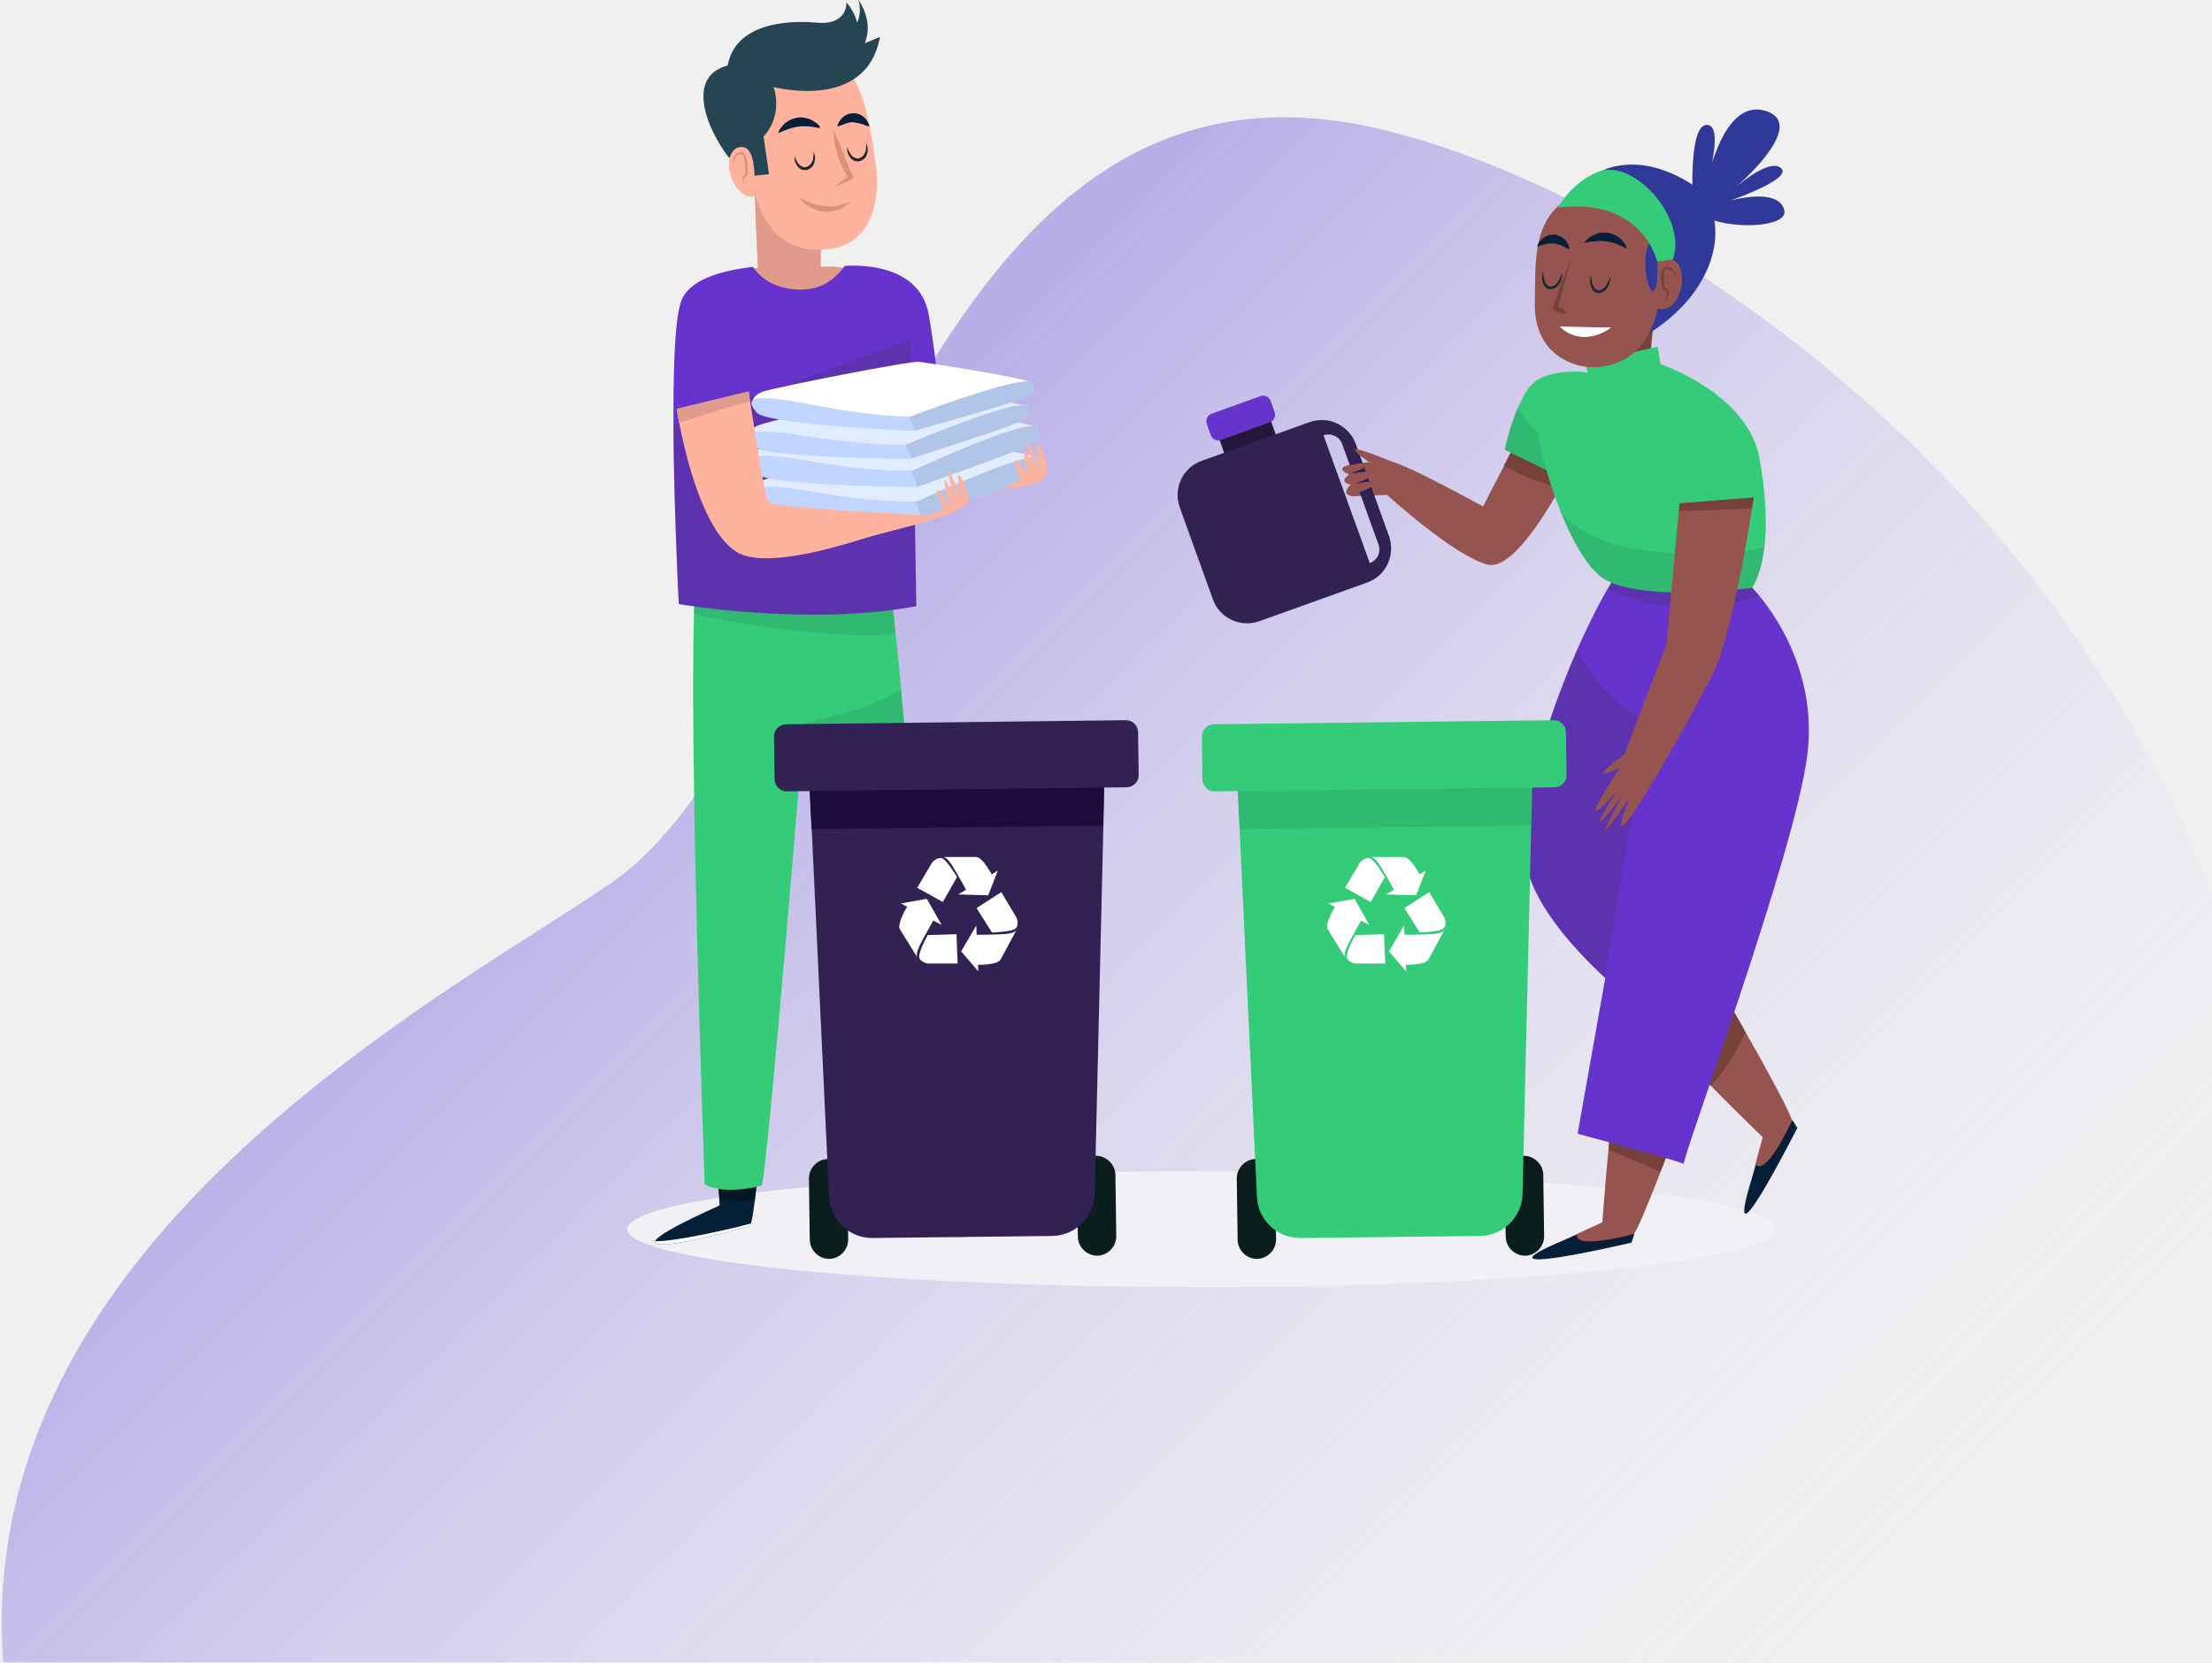
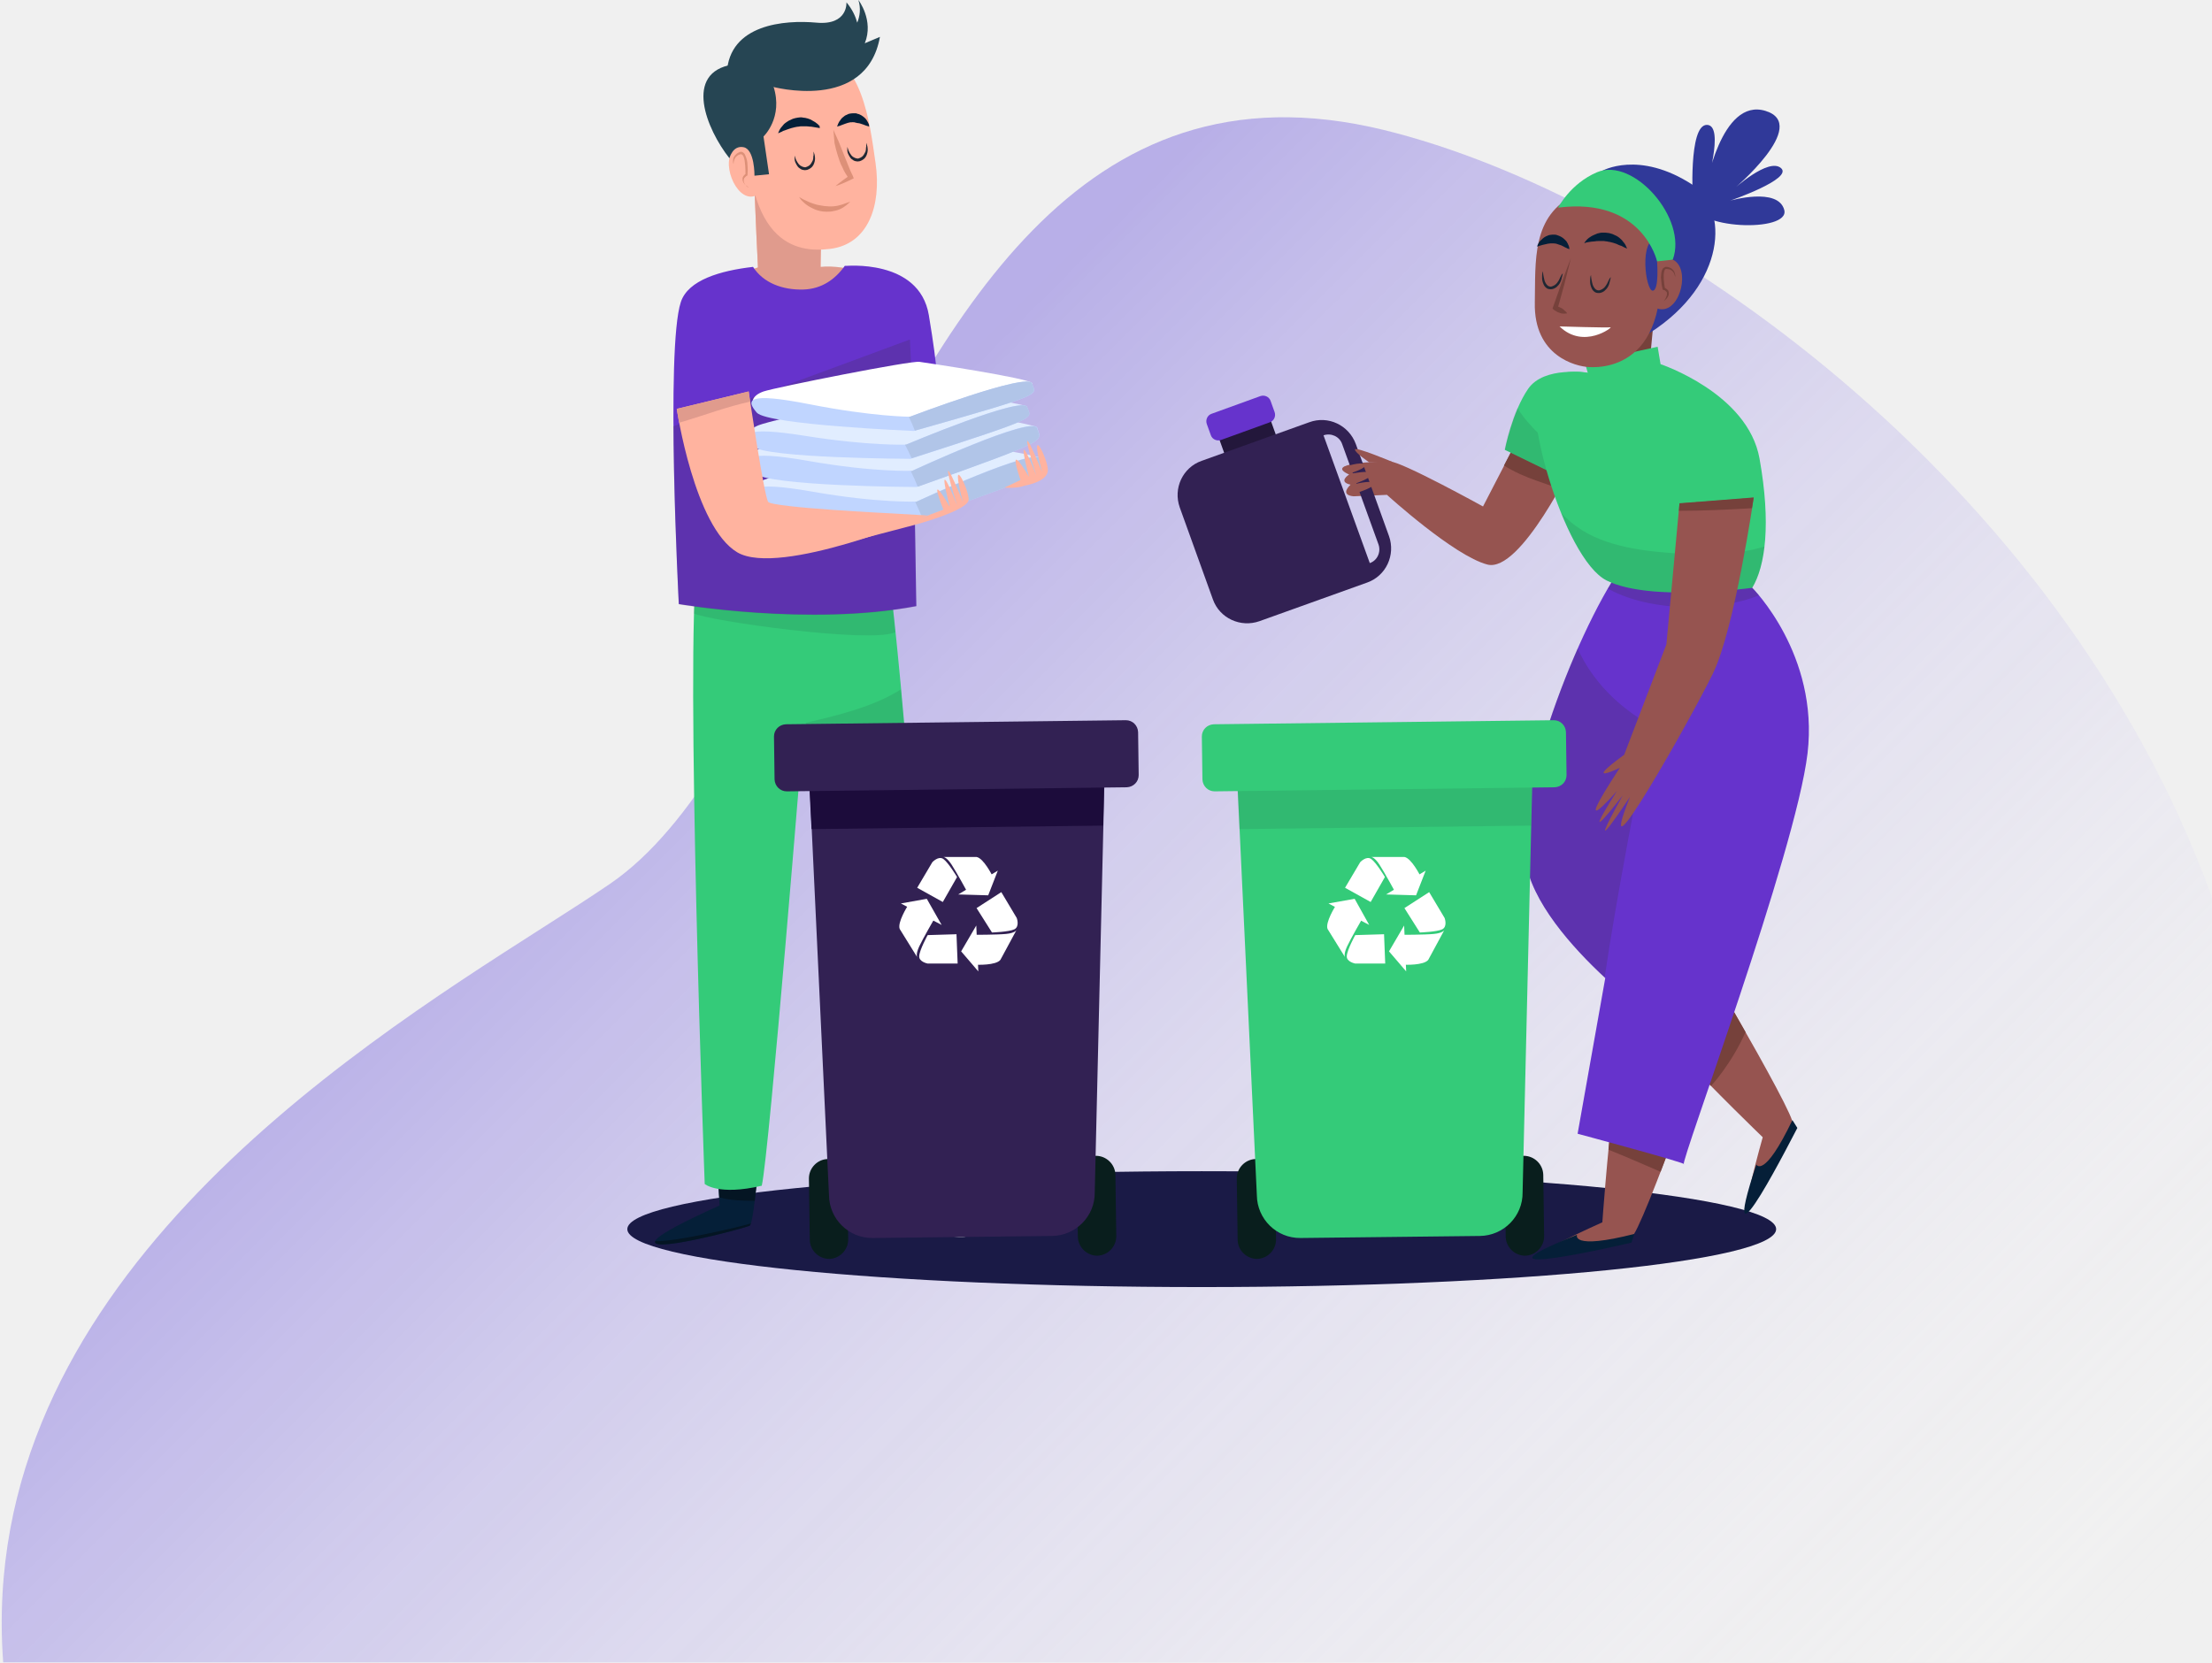
<svg xmlns="http://www.w3.org/2000/svg" width="878" height="660" viewBox="0 0 878 660" fill="none">
  <path opacity="0.5" fill-rule="evenodd" clip-rule="evenodd" d="M868.075 660H1.269C-9.706 512.198 136.012 419.063 215.18 368.462C225.465 361.889 234.626 356.033 242.175 350.869C275.263 328.232 299.799 278.801 325.894 226.228C373.97 129.372 427.337 21.855 549.226 51.591C656.389 77.802 817.447 189.332 878 356.181V633.297C874.996 642.129 871.691 651.031 868.075 660Z" fill="url(#paint0_linear)" />
-   <path d="M477 465C351.079 465 249 475.297 249 488C249 500.703 351.079 511 477 511C602.921 511 705 500.703 705 488C705 475.297 602.921 465 477 465Z" fill="#F0F0F5" />
+   <path d="M477 465C351.079 465 249 475.297 249 488C249 500.703 351.079 511 477 511C602.921 511 705 500.703 705 488C705 475.297 602.921 465 477 465Z" fill="#1a1a46" />
  <path d="M683.38 398.817C683.38 398.817 651.032 491.056 647.566 491.056C644.1 491.056 574.782 512.963 636.013 485.291C636.013 485.291 642.945 384.981 653.343 380.369C663.74 375.758 683.38 398.817 683.38 398.817Z" fill="#965450" />
  <path d="M659.119 465.229C669.632 437.903 683.381 398.817 683.381 398.817C683.381 398.817 663.74 375.758 653.343 380.369C646.642 383.367 641.328 426.489 638.439 456.466C645.371 459.234 652.187 462.231 659.119 465.229Z" fill="#76413B" />
  <path d="M625.962 490.249C625.962 490.249 623.305 496.36 648.721 489.903L647.566 493.362C647.566 493.362 575.938 510.196 625.962 490.249Z" fill="#051F38" />
  <path d="M663.74 359.731C663.74 359.731 713.764 443.784 711.569 446.436C709.374 449.087 681.647 516.191 699.669 451.509C699.669 451.509 627.117 381.753 630.236 370.8C633.471 359.962 663.74 359.731 663.74 359.731Z" fill="#965450" />
  <path d="M697.128 462.347C697.128 462.347 700.132 468.342 711.454 444.706L713.418 447.819C713.302 447.819 680.261 513.539 697.128 462.347Z" fill="#051F38" />
  <path d="M692.854 409.771C679.452 386.134 663.74 359.731 663.74 359.731C663.74 359.731 633.471 359.962 630.236 370.8C628.157 377.833 657.964 409.655 679.106 431.101C679.221 431.216 687.424 422.108 692.854 409.771Z" fill="#76413B" />
  <path d="M695.51 233.364C695.51 233.364 664.894 199.351 646.987 220.681C629.08 242.011 601.353 312.343 605.396 341.168C607.823 358.117 624.112 376.219 637.167 388.325L626.192 450.125C626.192 450.125 671.248 462.231 668.36 462.231C666.627 462.231 712.839 338.286 717.46 299.084C722.082 259.883 695.51 233.364 695.51 233.364Z" fill="#6633CC" />
  <path opacity="0.2" d="M672.059 240.974C680.608 240.858 689.966 239.705 698.168 236.362C696.551 234.402 695.511 233.364 695.511 233.364C695.511 233.364 664.896 199.351 646.989 220.681C644.216 224.025 641.212 228.406 638.208 233.71C648.26 239.244 660.968 241.204 672.059 240.974Z" fill="#352C38" />
  <path opacity="0.2" d="M626.193 257.461C613.485 286.401 602.741 322.374 605.398 341.053C607.708 357.886 623.883 375.873 636.937 387.979C641.559 356.618 649.992 313.035 655.076 287.9C642.483 280.752 632.085 270.49 626.193 257.461Z" fill="#352C38" />
  <path d="M607.131 165.337L588.646 201.08C588.646 201.08 556.298 183.209 551.676 183.209C547.055 183.209 525.105 183.785 535.502 188.397C535.502 188.397 530.881 191.279 536.08 192.432C536.08 192.432 531.459 196.468 537.235 197.044L550.521 196.468C550.521 196.468 577.093 220.681 590.379 224.139C603.665 227.598 625.038 182.632 625.038 182.632L607.131 165.337Z" fill="#965450" />
  <path d="M610.135 190.934C613.023 191.972 616.027 193.01 619.031 194.047C622.728 187.591 625.038 182.517 625.038 182.517L607.131 165.223L596.964 184.823C601.008 187.36 605.514 189.32 610.135 190.934Z" fill="#76413B" />
  <path d="M630.236 148.043C630.236 148.043 612.907 145.161 606.552 154.385C600.198 163.608 597.31 178.597 597.31 178.597L622.149 190.704L630.236 148.043Z" fill="#34CB79" />
  <path opacity="0.1" d="M620.648 180.673C614.294 175.715 607.015 169.489 602.279 161.994C598.813 170.065 597.195 178.482 597.195 178.482L622.034 190.588L623.536 182.748C622.612 182.172 621.572 181.48 620.648 180.673Z" fill="#161826" />
  <path d="M508.699 178.943C509.392 180.788 508.353 182.863 506.504 183.555L492.872 188.513C491.023 189.205 488.944 188.167 488.25 186.322L482.821 171.218C482.127 169.373 483.167 167.298 485.016 166.606L498.648 161.648C500.497 160.957 502.576 161.994 503.269 163.839L508.699 178.943Z" fill="#23173B" />
  <path d="M519.674 167.644L476.928 182.979C469.419 185.63 465.607 193.932 468.264 201.426L481.434 237.976C484.091 245.47 492.409 249.275 499.919 246.623L542.665 231.289C550.174 228.637 553.987 220.335 551.33 212.841L538.159 176.291C535.387 168.797 527.184 164.877 519.674 167.644ZM547.171 216.185C548.21 219.182 546.708 222.526 543.705 223.564L525.335 172.832C528.339 171.795 531.69 173.294 532.729 176.291L547.171 216.185Z" fill="#322153" />
  <path d="M505.926 163.608C506.504 165.223 505.695 167.067 504.078 167.644L484.669 174.677C483.051 175.254 481.203 174.447 480.625 172.832L479.008 168.336C478.43 166.722 479.239 164.877 480.856 164.3L500.265 157.267C501.883 156.691 503.731 157.498 504.309 159.112L505.926 163.608Z" fill="#6633CC" />
  <path d="M533.191 185.515C533.191 185.515 540.47 182.979 541.741 184.477C542.896 185.861 535.618 187.936 535.964 188.052C536.195 188.167 543.82 186.438 544.513 188.052C545.207 189.666 536.426 192.548 536.426 192.548C536.426 192.548 544.744 190.242 545.322 191.972C545.9 193.701 536.657 196.238 536.657 196.238L536.195 192.433L535.618 188.052L533.191 185.515Z" fill="#965450" />
  <path d="M543.474 183.555C543.474 183.555 537.813 179.75 537.813 178.482C537.697 177.098 552.832 183.44 552.832 183.44L543.474 183.555Z" fill="#965450" />
  <path d="M655.075 145.161C653.92 147.236 659.581 98.926 659.581 98.926L633.356 116.567C633.356 116.567 635.666 147.467 632.778 147.582C631.623 147.582 627.117 149.312 622.149 151.156C623.305 156.921 625.615 158.189 627.579 163.724C642.252 163.609 658.195 163.263 667.206 149.888C662.007 148.159 656.577 142.278 655.075 145.161Z" fill="#76413B" />
  <path d="M630.236 148.043L629.081 144.008L657.964 137.666L659.119 144.584C659.119 144.584 693.778 156.114 698.399 182.056C703.02 207.998 700.71 224.717 695.511 233.364C695.511 233.364 655.075 239.129 637.746 230.482C620.416 221.834 602.509 157.267 611.752 151.502C620.994 145.737 630.236 148.043 630.236 148.043Z" fill="#34CB79" />
  <path opacity="0.1" d="M668.015 219.874C654.151 219.067 637.168 217.453 625.615 208.921C623.42 207.307 621.456 205.577 619.608 203.617C624.807 216.415 631.276 227.253 637.746 230.482C655.076 239.129 695.511 233.364 695.511 233.364C697.822 229.559 699.555 224.14 700.363 216.992C689.966 220.105 679.106 220.566 668.015 219.874Z" fill="#161826" />
  <path d="M666.628 199.927L696.088 197.621C696.088 197.621 688.579 249.505 679.914 267.377C671.25 285.248 631.392 355.58 646.988 316.378C646.988 316.378 626.771 346.933 644.1 315.802C644.1 315.802 625.038 340.591 641.789 314.073C641.789 314.073 622.149 336.556 642.945 304.849C642.945 304.849 627.348 312.343 644.678 299.66L661.43 255.847L666.628 199.927Z" fill="#965450" />
  <path d="M695.395 201.772C695.858 199.12 696.089 197.506 696.089 197.506L666.628 199.812L666.397 202.81C675.986 202.81 685.691 202.349 695.395 201.772Z" fill="#76413B" />
  <path d="M635.782 67.911C635.782 67.911 650.455 59.379 671.943 73.445C686.153 82.784 685.46 112.647 654.729 132.247C618.222 155.538 635.782 67.911 635.782 67.911Z" fill="#303999" />
  <path d="M656.116 83.822C656.116 83.822 639.595 71.024 625.5 77.25C607.709 85.321 609.557 104.114 609.21 120.141C608.748 141.471 625.616 145.507 630.699 145.737C638.208 146.198 668.824 144.354 656.116 83.822Z" fill="#965450" />
  <path d="M657.733 103.769C657.733 103.769 658.426 100.54 663.972 103.077C671.019 106.42 667.207 123.254 659.35 122.793C651.379 122.447 657.733 103.769 657.733 103.769Z" fill="#965450" />
  <path d="M657.732 103.769C657.732 103.769 658.657 115.298 655.999 115.414C653.227 115.529 650.338 94.545 657.963 94.545C665.588 94.775 657.732 103.769 657.732 103.769Z" fill="#303999" />
  <path d="M657.733 103.769C657.733 103.769 652.072 78.172 618.453 82.438C618.453 82.438 623.305 72.869 633.934 68.372C648.375 62.261 669.979 86.82 663.971 103.077C663.971 103.077 661.199 103.423 657.733 103.769Z" fill="#34CB79" />
  <path d="M671.943 80.132C671.943 80.132 670.094 49.578 677.488 49.578C684.882 49.578 676.91 75.29 676.91 75.29C676.91 75.29 683.034 38.51 700.825 44.044C718.617 49.578 687.886 75.29 687.886 75.29C687.886 75.29 701.98 62.377 706.948 66.758C711.8 71.024 686.73 79.671 686.73 79.671C686.73 79.671 705.793 74.137 708.219 83.361C710.645 92.469 671.365 91.201 671.943 80.132Z" fill="#303999" />
  <path d="M610.134 97.889C610.134 97.889 610.134 97.658 610.365 97.197C610.596 96.736 610.827 96.159 611.405 95.583C611.983 95.006 612.676 94.315 613.6 93.853C613.831 93.738 614.062 93.623 614.409 93.507C614.64 93.392 614.987 93.277 615.218 93.277C615.564 93.277 615.795 93.162 616.142 93.162H617.066C617.644 93.162 618.221 93.392 618.799 93.623C619.377 93.853 619.839 94.084 620.301 94.43C620.763 94.776 621.11 95.122 621.456 95.468C621.803 95.814 622.034 96.159 622.149 96.505C622.265 96.621 622.38 96.851 622.38 96.966C622.496 97.082 622.496 97.312 622.611 97.428C622.727 97.774 622.843 98.004 622.843 98.235C622.958 98.696 622.958 98.927 622.958 98.927C622.958 98.927 622.727 98.811 622.265 98.696C622.034 98.581 621.803 98.465 621.572 98.35C621.341 98.235 620.994 98.12 620.647 97.889C620.301 97.774 620.07 97.543 619.723 97.428C619.377 97.312 619.03 97.197 618.683 97.082C618.337 96.966 617.99 96.851 617.644 96.736C617.297 96.736 616.951 96.621 616.604 96.621H616.142C616.026 96.621 615.795 96.621 615.564 96.621C615.218 96.621 614.871 96.736 614.524 96.736C614.178 96.851 613.831 96.851 613.485 96.966C613.138 97.082 612.791 97.082 612.445 97.197C611.752 97.428 611.174 97.543 610.827 97.658C610.481 97.889 610.134 97.889 610.134 97.889Z" fill="#051F38" />
  <path d="M619.03 129.595C619.03 129.595 637.977 130.172 639.247 129.941C640.403 129.711 628.619 138.935 619.03 129.595Z" fill="white" />
  <path d="M620.301 108.496C620.301 108.496 620.301 108.726 620.185 109.188C620.07 109.649 619.954 110.225 619.723 111.032C619.608 111.378 619.492 111.839 619.261 112.185C619.145 112.416 619.03 112.647 618.914 112.762C618.799 112.992 618.568 113.223 618.452 113.338C618.106 113.684 617.759 114.145 617.181 114.376C617.066 114.491 616.95 114.491 616.719 114.607L616.373 114.722C616.142 114.837 615.795 114.837 615.449 114.837C614.871 114.837 614.178 114.722 613.716 114.261C613.253 113.915 612.907 113.454 612.676 112.877C612.445 112.416 612.329 111.955 612.214 111.494C612.098 111.032 612.098 110.571 612.098 110.225C612.098 109.418 612.098 108.842 612.214 108.381C612.329 107.919 612.445 107.689 612.445 107.689C612.445 107.689 612.445 108.726 612.791 110.225C612.907 110.917 613.138 111.839 613.6 112.531C613.831 112.877 614.062 113.223 614.409 113.454C614.755 113.684 615.102 113.8 615.449 113.8C615.68 113.8 615.795 113.8 616.026 113.684L616.373 113.569C616.373 113.569 616.488 113.454 616.604 113.454C616.95 113.338 617.297 112.992 617.644 112.762C617.99 112.416 618.221 112.07 618.452 111.724C618.683 111.378 618.914 111.032 619.03 110.686C619.377 109.995 619.608 109.418 619.839 109.072C620.185 108.726 620.301 108.496 620.301 108.496Z" fill="#1F2733" />
  <path d="M639.363 109.995C639.363 109.995 639.363 110.225 639.248 110.686C639.132 111.148 639.017 111.724 638.786 112.531C638.67 112.877 638.555 113.338 638.323 113.684C638.208 113.915 638.092 114.145 637.977 114.261C637.861 114.491 637.63 114.722 637.515 114.837C637.168 115.183 636.822 115.644 636.244 115.875C636.128 115.99 636.013 115.99 635.782 116.106L635.435 116.221C635.204 116.336 634.858 116.336 634.511 116.336C633.933 116.336 633.24 116.221 632.778 115.76C632.316 115.414 631.969 114.953 631.738 114.376C631.507 113.915 631.392 113.454 631.276 112.992C631.161 112.531 631.161 112.07 631.161 111.724C631.161 110.917 631.161 110.341 631.276 109.879C631.392 109.418 631.507 109.188 631.507 109.188C631.507 109.188 631.507 110.225 631.854 111.724C631.969 112.416 632.2 113.338 632.663 114.03C632.894 114.376 633.125 114.722 633.471 114.953C633.818 115.183 634.164 115.298 634.511 115.298C634.742 115.298 634.858 115.298 635.089 115.183L635.435 115.068C635.435 115.068 635.551 114.953 635.666 114.953C636.013 114.837 636.359 114.491 636.706 114.261C637.053 113.915 637.284 113.569 637.515 113.223C637.746 112.877 637.977 112.531 638.092 112.185C638.439 111.494 638.67 110.917 638.901 110.571C639.248 110.225 639.363 109.995 639.363 109.995Z" fill="#1F2733" />
  <path d="M660.39 119.565C660.736 119.103 660.967 118.757 661.198 118.296C661.429 117.835 661.545 117.374 661.66 116.913C661.66 116.682 661.66 116.451 661.66 116.221C661.66 116.106 661.545 115.99 661.545 115.99C661.545 115.875 661.429 115.76 661.314 115.76C661.198 115.644 661.198 115.644 661.083 115.529L660.852 115.298C660.736 115.183 660.621 115.183 660.505 115.183L660.159 115.068L659.927 114.953V114.722C659.581 113.454 659.465 112.301 659.35 111.032C659.234 110.456 659.234 109.764 659.35 109.188C659.35 108.496 659.465 107.919 659.696 107.228C659.812 106.882 660.043 106.536 660.39 106.305C660.736 106.075 661.198 105.844 661.545 105.959C662.007 105.959 662.238 106.075 662.585 106.19C662.931 106.305 663.278 106.421 663.509 106.651C663.74 106.882 664.087 107.112 664.202 107.343C664.433 107.574 664.549 107.919 664.664 108.15C664.895 108.726 665.011 109.418 664.895 109.995C664.78 109.418 664.664 108.842 664.318 108.265C664.202 108.035 663.971 107.804 663.74 107.573C663.509 107.343 663.278 107.228 663.047 107.112C662.816 106.997 662.585 106.882 662.238 106.882C662.007 106.882 661.66 106.766 661.429 106.766C660.967 106.766 660.736 107.112 660.621 107.573C660.274 108.611 660.39 109.764 660.39 110.917C660.505 112.07 660.621 113.338 660.852 114.491L660.621 114.146L660.967 114.376C661.083 114.491 661.198 114.491 661.314 114.607L661.66 114.837C661.776 114.953 661.891 115.068 662.007 115.183C662.123 115.299 662.238 115.414 662.238 115.644C662.354 115.76 662.354 115.99 662.354 116.106C662.469 116.451 662.354 116.682 662.354 117.028C662.238 117.604 661.891 118.066 661.545 118.527C661.198 118.873 660.736 119.334 660.39 119.565Z" fill="#76413B" />
  <path d="M622.034 124.407C621.456 124.522 620.994 124.522 620.532 124.522C620.07 124.522 619.608 124.407 619.261 124.292C618.799 124.176 618.452 123.946 618.106 123.831C617.875 123.715 617.759 123.6 617.528 123.485C617.297 123.369 617.182 123.254 616.951 123.139L616.257 122.562L616.373 122.101C617.528 118.757 618.683 115.529 619.839 112.301C620.994 109.072 622.265 105.729 623.536 102.5C622.727 105.844 621.803 109.303 620.994 112.647C620.07 115.99 619.146 119.334 618.221 122.678L617.759 121.64C617.99 121.64 618.221 121.755 618.452 121.755C618.683 121.755 618.915 121.87 619.03 121.986C619.377 122.101 619.839 122.332 620.185 122.562C620.532 122.793 620.879 123.139 621.225 123.485C621.456 123.6 621.803 123.946 622.034 124.407Z" fill="#76413B" />
  <path d="M628.85 96.505C628.85 96.505 628.966 96.159 629.312 95.813C629.543 95.582 629.659 95.352 630.005 95.006C630.352 94.775 630.583 94.429 631.045 94.199C631.392 93.968 631.854 93.622 632.431 93.392C632.894 93.161 633.471 92.93 634.049 92.7C634.627 92.585 635.32 92.354 636.013 92.354C636.36 92.354 636.706 92.354 637.053 92.354L638.092 92.469C638.786 92.469 639.479 92.815 640.056 92.93C640.634 93.161 641.212 93.507 641.789 93.738C642.367 94.084 642.829 94.429 643.176 94.775C643.638 95.121 643.984 95.582 644.216 95.928C644.562 96.274 644.793 96.62 645.024 96.966C645.255 97.312 645.371 97.658 645.486 97.888C645.717 98.35 645.833 98.695 645.833 98.695C645.833 98.695 645.486 98.58 645.024 98.35C644.793 98.234 644.447 98.119 644.1 97.888C643.753 97.658 643.407 97.543 642.945 97.427C642.598 97.312 642.136 97.081 641.674 96.851C641.212 96.735 640.75 96.505 640.288 96.389C639.825 96.274 639.363 96.159 638.901 96.044C638.439 96.044 637.977 95.813 637.399 95.813L636.706 95.698H636.013C635.551 95.698 634.973 95.698 634.511 95.698C634.049 95.698 633.587 95.698 633.125 95.813C632.663 95.813 632.2 95.928 631.738 95.928C630.93 96.044 630.121 96.159 629.659 96.274C629.197 96.505 628.85 96.505 628.85 96.505Z" fill="#051F38" />
  <path d="M612.907 490.825C612.907 494.976 609.557 498.435 605.398 498.55C601.239 498.55 597.773 495.207 597.657 491.056L597.311 466.613C597.311 462.462 600.661 459.003 604.82 458.888C608.979 458.888 612.445 462.231 612.56 466.382L612.907 490.825Z" fill="#091E1D" />
  <path d="M506.504 492.095C506.504 496.245 503.154 499.704 498.995 499.82C494.836 499.82 491.37 496.476 491.254 492.325L490.908 467.882C490.908 463.731 494.258 460.272 498.417 460.157C502.576 460.157 506.042 463.501 506.158 467.651L506.504 492.095Z" fill="#091E1D" />
  <path d="M604.358 473.415C604.473 482.87 596.848 490.595 587.375 490.71L516.209 491.517C506.735 491.633 498.995 484.023 498.879 474.568L491.254 312.92C491.139 303.466 498.764 295.741 508.237 295.625L590.841 294.588C600.314 294.472 608.055 302.082 608.17 311.536L604.358 473.415Z" fill="#34CB79" />
  <path opacity="0.1" d="M607.708 327.793L608.055 311.767C607.939 302.313 600.199 294.703 590.725 294.818L508.121 295.856C498.648 295.971 491.023 303.696 491.139 313.151L491.947 329.177L607.708 327.793Z" fill="#161826" />
  <path d="M621.803 307.732C621.803 310.383 619.723 312.459 617.066 312.574L482.127 314.188C479.47 314.188 477.391 312.113 477.275 309.461L477.044 292.397C477.044 289.745 479.123 287.67 481.781 287.554L616.719 285.94C619.377 285.94 621.456 288.016 621.572 290.667L621.803 307.732Z" fill="#34CB79" />
  <path d="M550.174 355.119L565.886 345.665L562.074 355.465L550.174 355.119Z" fill="white" />
  <path d="M544.283 340.246C544.283 340.246 545.554 340.246 547.518 343.243C549.482 346.241 553.872 354.312 553.872 354.312L561.843 350.738L563.692 347.625C563.692 347.625 560.226 340.707 557.453 340.246H544.283Z" fill="white" />
  <path d="M539.892 342.321C539.892 342.321 542.318 339.669 544.282 341.053C546.246 342.437 549.712 348.202 549.712 348.202L544.051 358.117L533.885 352.468L539.892 342.321Z" fill="white" />
  <path d="M557.338 367.456L558.146 385.673L551.33 377.718L557.338 367.456Z" fill="white" />
  <path d="M573.281 369.301C573.281 369.301 572.703 370.454 569.121 370.8C565.54 371.146 556.298 371.146 556.298 371.146L555.604 379.908L557.453 383.021C557.453 383.021 565.193 383.367 566.926 381.061L573.281 369.301Z" fill="white" />
  <path d="M573.396 364.458C573.396 364.458 574.667 367.802 572.472 368.955C570.392 369.993 563.576 370.223 563.576 370.223L557.453 360.538L567.273 354.197L573.396 364.458Z" fill="white" />
  <path d="M543.472 367.226L527.298 358.693L537.696 356.849L543.472 367.226Z" fill="white" />
  <path d="M533.885 380.024C533.885 380.024 533.192 378.986 534.694 375.758C536.195 372.529 540.817 364.574 540.817 364.574L533.654 359.616L530.072 359.731C530.072 359.731 525.913 366.303 526.953 368.84L533.885 380.024Z" fill="white" />
  <path d="M537.928 382.56C537.928 382.56 534.347 381.868 534.578 379.562C534.694 377.141 537.928 371.261 537.928 371.261L549.366 370.915L549.828 382.56H537.928Z" fill="white" />
  <path d="M302.247 445.167C302.247 445.167 299.706 485.868 297.511 486.675C289.077 489.557 225.42 505.699 285.611 478.604L283.994 448.972L302.247 445.167Z" fill="#051F38" />
  <path d="M299.59 476.759C301.092 464.422 302.247 445.167 302.247 445.167L283.994 448.972L285.496 475.376C290.001 476.644 295.2 476.759 299.59 476.759Z" fill="#041523" />
-   <path d="M260.079 492.786C258.231 497.282 291.503 488.75 297.511 486.675C297.626 486.56 297.857 486.329 298.088 485.752C290.579 487.828 267.82 493.016 260.079 492.786Z" fill="white" />
+   <path d="M260.079 492.786C258.231 497.282 291.503 488.75 297.511 486.675C297.626 486.56 297.857 486.329 298.088 485.752C290.579 487.828 267.82 493.016 260.079 492.786Z" fill="#041523" />
  <path d="M341.181 442.977C341.181 442.977 344.532 483.677 346.842 484.369C355.391 487.136 419.279 502.01 358.511 476.067L359.55 446.436L341.181 442.977Z" fill="#051F38" />
  <path d="M344.532 474.453C342.799 462.232 341.181 442.977 341.181 442.977L359.55 446.436L358.626 472.839C354.12 474.223 348.922 474.338 344.532 474.453Z" fill="#041523" />
  <path d="M384.389 489.788C386.353 494.284 352.85 486.329 346.842 484.369C346.611 484.369 346.496 484.023 346.265 483.446C353.774 485.522 376.649 490.249 384.389 489.788Z" fill="white" />
  <path d="M352.387 223.218C352.387 223.218 369.023 357.31 365.673 465.806C365.673 465.806 345.802 471.34 340.603 467.305C336.097 441.593 336.675 391.554 329.974 354.427C323.62 319.377 321.079 290.667 321.079 290.667L318.999 288.361C318.999 288.361 305.366 457.85 302.363 470.764C285.149 474.799 279.719 470.072 279.719 470.072C279.719 470.072 271.863 258.038 276.715 223.794C282.954 179.059 352.387 223.218 352.387 223.218Z" fill="#34CB79" />
  <path opacity="0.1" d="M355.39 251.004C353.657 233.709 352.27 223.333 352.27 223.333C352.27 223.333 282.953 179.173 276.598 223.909C276.021 228.06 275.674 234.862 275.328 243.51C280.526 246.392 345.454 255.616 355.39 251.004Z" fill="#161826" />
  <path opacity="0.1" d="M319.808 286.978C320.616 296.086 324.775 325.488 329.974 354.427C336.675 391.669 336.097 441.593 340.603 467.305C345.802 471.34 365.673 465.806 365.673 465.806C367.637 399.048 362.207 322.605 357.586 273.719C346.611 280.636 332.631 283.98 319.808 286.978Z" fill="#161826" />
  <path d="M325.7 105.959C325.815 91.893 326.855 73.33 326.855 73.33L299.128 65.72C299.128 65.72 300.052 90.855 300.861 106.19C288.268 110.456 273.942 118.527 273.942 118.527L326.277 131.786L344.878 113.8C344.878 113.8 335.52 109.072 325.7 105.959Z" fill="#FFB39F" />
  <path d="M325.7 105.959C325.815 91.893 326.855 73.33 326.855 73.33L299.128 65.72C299.128 65.72 300.052 90.855 300.861 106.19C288.268 110.456 273.942 118.527 273.942 118.527L326.277 131.786L351.001 110.571C351.001 110.571 335.635 104.806 325.7 105.959Z" fill="#E09B8D" />
  <path d="M296.702 39.086C296.702 39.086 303.98 15.565 323.158 19.255C342.336 22.944 345.109 47.964 347.535 64.798C349.961 81.747 344.531 96.966 329.512 98.811C316.457 100.425 293.698 97.888 296.702 39.086Z" fill="#FFB39F" />
  <path d="M297.626 58.802C297.626 58.802 296.471 55.689 291.734 59.148C285.726 63.529 291.849 79.671 299.128 77.942C306.406 76.212 297.626 58.802 297.626 58.802Z" fill="#FFB39F" />
  <path d="M290.925 25.596C291.387 25.481 300.399 24.789 294.391 25.366C299.936 31.361 299.359 32.86 306.984 34.244C311.027 46.696 303.056 54.19 303.056 54.19L305.251 69.179L299.474 69.756C299.474 69.756 299.59 59.379 295.2 58.456C290.81 57.534 289.539 62.838 289.539 62.838C280.412 51.308 271.169 28.709 290.925 25.596Z" fill="#264553" />
  <path d="M343.26 17.18C346.957 8.071 340.719 0 340.719 0C341.758 3.344 341.296 6.457 340.256 8.993C339.563 6.457 338.292 3.69 335.982 0.922C335.982 0.922 336.675 10.146 324.082 8.993C311.489 7.84 289.423 9.57 288.499 29.055C287.459 48.541 306.291 34.359 306.291 34.359C306.291 34.359 343.838 44.851 349.268 14.643L343.26 17.18Z" fill="#264553" />
  <path d="M325.469 50.848C325.469 50.848 325.122 50.848 324.66 50.732C324.082 50.617 323.389 50.502 322.581 50.386C322.118 50.271 321.772 50.271 321.31 50.271C320.848 50.156 320.386 50.156 319.923 50.156C319.461 50.156 318.999 50.156 318.421 50.156C318.19 50.156 317.959 50.156 317.728 50.156L317.035 50.271C316.573 50.271 316.111 50.386 315.533 50.502C315.071 50.617 314.609 50.732 314.147 50.848C313.685 50.963 313.223 51.194 312.761 51.309C312.298 51.424 311.952 51.655 311.49 51.77C311.143 51.885 310.681 52.001 310.45 52.231C310.103 52.346 309.872 52.462 309.641 52.577C309.179 52.808 308.833 52.923 308.833 52.923C308.833 52.923 308.948 52.577 309.179 52.116C309.295 51.885 309.41 51.539 309.641 51.194C309.872 50.848 310.103 50.502 310.45 50.156C310.797 49.81 311.028 49.349 311.49 49.003C311.952 48.657 312.414 48.311 312.992 47.965C313.569 47.734 314.147 47.389 314.725 47.158C315.418 46.927 315.995 46.812 316.689 46.697L317.728 46.581C318.075 46.581 318.422 46.581 318.768 46.697C319.115 46.697 319.461 46.812 319.692 46.812C320.039 46.927 320.27 46.927 320.617 47.043C321.194 47.273 321.772 47.389 322.234 47.734C322.696 47.965 323.158 48.311 323.62 48.542C323.967 48.772 324.314 49.118 324.66 49.349C324.891 49.579 325.122 49.925 325.353 50.041C325.238 50.502 325.469 50.848 325.469 50.848Z" fill="#051F38" />
  <path d="M344.993 50.27C344.993 50.27 344.762 50.155 344.3 50.039C343.838 49.924 343.26 49.694 342.682 49.463C342.336 49.348 341.989 49.233 341.643 49.117C341.296 49.002 340.949 48.886 340.603 48.886C340.256 48.886 339.91 48.771 339.563 48.656C339.448 48.656 339.216 48.656 339.101 48.541H338.639C338.292 48.425 337.946 48.656 337.599 48.541C337.252 48.656 336.906 48.656 336.559 48.771C336.213 48.887 335.866 49.002 335.52 49.117C335.173 49.233 334.826 49.348 334.595 49.463C334.249 49.578 333.902 49.694 333.671 49.809C333.44 49.924 333.209 50.039 332.978 50.039C332.516 50.155 332.285 50.27 332.285 50.27C332.285 50.27 332.285 50.039 332.516 49.578C332.631 49.348 332.631 49.117 332.862 48.771C332.978 48.425 333.209 48.195 333.44 47.849C333.671 47.503 333.902 47.157 334.249 46.811C334.595 46.465 335.057 46.235 335.404 45.889C335.866 45.658 336.444 45.428 336.906 45.197C337.484 45.082 338.061 44.966 338.639 44.966C338.985 44.966 339.216 44.966 339.563 44.966C339.91 44.966 340.141 45.082 340.372 45.197C340.603 45.197 340.949 45.312 341.18 45.428C341.412 45.543 341.643 45.658 341.874 45.773C342.798 46.35 343.491 46.926 343.953 47.618C344.415 48.31 344.646 48.887 344.877 49.348C344.993 50.039 344.993 50.27 344.993 50.27Z" fill="#051F38" />
  <path d="M330.783 51.538C331.476 53.037 332.17 54.651 332.863 56.15C333.209 56.957 333.44 57.649 333.787 58.456L334.711 60.762L335.635 63.068C335.982 63.875 336.213 64.567 336.56 65.374L337.022 66.527C337.137 66.873 337.368 67.334 337.484 67.68C337.831 68.372 338.177 69.064 338.524 69.871L338.87 70.793L338.177 71.139C337.137 71.6 336.098 72.177 334.942 72.638C333.903 73.099 332.747 73.56 331.592 73.906C332.516 73.099 333.44 72.407 334.365 71.716C335.289 71.024 336.329 70.332 337.253 69.64L336.906 70.909C336.444 70.217 335.982 69.41 335.52 68.718C335.058 68.026 334.711 67.219 334.365 66.412L333.787 65.259L333.325 64.106C333.094 63.299 332.747 62.492 332.516 61.685L331.823 59.263C331.592 58.456 331.476 57.649 331.245 56.842C331.13 54.997 330.899 53.268 330.783 51.538Z" fill="#DD9078" />
  <path d="M297.279 74.598C296.817 74.368 296.355 74.022 296.009 73.56C295.662 73.215 295.2 72.753 294.969 72.177C294.853 71.946 294.738 71.6 294.738 71.254C294.738 71.139 294.738 70.909 294.738 70.793C294.738 70.678 294.853 70.447 294.853 70.332C294.969 69.986 295.2 69.756 295.431 69.525C295.546 69.41 295.662 69.294 295.777 69.179L296.124 68.948L295.893 69.294C295.893 68.026 295.893 66.758 295.777 65.605C295.662 64.337 295.546 63.068 295.084 62.031C294.969 61.8 294.853 61.569 294.622 61.454C294.507 61.339 294.276 61.224 294.045 61.224C293.929 61.224 293.813 61.224 293.698 61.339C293.582 61.339 293.351 61.454 293.236 61.454C293.005 61.569 292.774 61.685 292.543 61.915C292.312 62.146 292.08 62.261 291.965 62.492C291.849 62.722 291.618 62.953 291.503 63.299C291.272 63.875 291.156 64.452 291.156 65.144C290.925 64.567 290.925 63.875 291.041 63.184C291.041 62.838 291.156 62.492 291.387 62.261C291.503 61.915 291.734 61.685 291.965 61.454L292.312 61.108L292.774 60.762C292.889 60.647 293.12 60.647 293.236 60.532C293.351 60.416 293.582 60.416 293.813 60.301C294.276 60.186 294.738 60.301 295.084 60.647C295.431 60.878 295.662 61.224 295.777 61.569C296.124 62.261 296.24 62.838 296.471 63.529C296.586 64.221 296.702 64.798 296.702 65.49C296.817 66.758 296.817 68.026 296.702 69.41V69.64L296.471 69.756C296.24 69.871 296.009 69.986 295.893 70.217C295.777 70.332 295.546 70.563 295.431 70.678C295.315 70.793 295.315 70.909 295.315 71.024C295.315 71.139 295.2 71.254 295.2 71.37C295.2 71.6 295.2 71.831 295.2 72.061C295.315 72.523 295.546 72.984 295.893 73.445C296.586 73.906 296.933 74.252 297.279 74.598Z" fill="#DD9078" />
  <path d="M315.417 61.8C315.417 61.8 315.533 62.031 315.649 62.492C315.764 62.722 315.764 62.953 315.88 63.184C315.995 63.414 316.111 63.76 316.342 64.106C316.457 64.452 316.804 64.682 316.919 65.028C317.035 65.144 317.15 65.259 317.381 65.49C317.497 65.605 317.613 65.72 317.844 65.835C318.19 66.066 318.537 66.181 318.883 66.297C319.114 66.297 319.23 66.412 319.461 66.412C319.692 66.412 319.808 66.412 320.039 66.297L320.616 66.066L321.194 65.72C321.541 65.49 321.772 65.144 322.003 64.798C322.234 64.452 322.349 64.106 322.58 63.76C322.696 63.414 322.811 63.068 322.811 62.607C322.811 62.261 322.811 61.915 322.927 61.685C322.927 61.339 322.927 61.108 322.927 60.878C322.927 60.416 322.927 60.186 322.927 60.186C322.927 60.186 323.042 60.416 323.158 60.878C323.274 61.108 323.274 61.339 323.389 61.685C323.389 62.031 323.505 62.376 323.505 62.722C323.505 63.068 323.505 63.529 323.389 63.991C323.274 64.452 323.158 64.913 322.927 65.374C322.696 65.835 322.349 66.297 321.887 66.642L321.194 67.104C320.963 67.219 320.616 67.334 320.385 67.45C320.154 67.45 319.808 67.565 319.461 67.565C319.23 67.565 318.883 67.45 318.652 67.45C318.075 67.334 317.613 66.988 317.15 66.642C316.688 66.297 316.457 65.835 316.226 65.49C315.995 65.028 315.764 64.682 315.649 64.337C315.533 63.991 315.417 63.645 315.417 63.299C315.417 62.953 315.417 62.722 315.417 62.492C315.417 62.031 315.417 61.8 315.417 61.8Z" fill="#1F2733" />
  <path d="M336.329 58.341C336.329 58.341 336.444 58.572 336.56 59.033C336.675 59.263 336.675 59.494 336.791 59.725C336.906 59.955 337.022 60.301 337.253 60.647C337.368 60.993 337.715 61.224 337.831 61.569C337.946 61.685 338.062 61.8 338.293 62.031C338.408 62.146 338.524 62.261 338.755 62.377C339.101 62.607 339.448 62.722 339.795 62.838C340.026 62.838 340.141 62.953 340.372 62.953C340.603 62.953 340.719 62.953 340.95 62.838L341.527 62.607L342.105 62.261C342.452 62.031 342.683 61.685 342.914 61.339C343.145 60.993 343.26 60.647 343.491 60.301C343.607 59.955 343.723 59.609 343.723 59.148C343.723 58.802 343.723 58.456 343.838 58.226C343.838 57.88 343.838 57.649 343.838 57.419C343.838 56.957 343.838 56.727 343.838 56.727C343.838 56.727 343.954 56.957 344.069 57.419C344.185 57.649 344.185 57.88 344.3 58.226C344.3 58.572 344.416 58.917 344.416 59.263C344.416 59.609 344.416 60.071 344.3 60.532C344.185 60.993 344.069 61.454 343.838 61.915C343.607 62.377 343.26 62.838 342.798 63.184L342.105 63.645C341.874 63.76 341.527 63.875 341.296 63.991C341.065 63.991 340.719 64.106 340.372 64.106C340.141 64.106 339.795 63.991 339.563 63.991C338.986 63.875 338.524 63.529 338.062 63.184C337.599 62.838 337.368 62.377 337.137 62.031C336.906 61.569 336.675 61.224 336.56 60.878C336.444 60.532 336.329 60.186 336.329 59.84C336.329 59.494 336.329 59.263 336.329 59.033C336.329 58.572 336.329 58.341 336.329 58.341Z" fill="#1F2733" />
  <path d="M317.237 78.103C317.237 78.103 317.121 78.103 317.237 78.219C317.352 78.334 317.583 78.449 317.815 78.565C318.277 78.91 319.085 79.256 320.01 79.718C320.934 80.179 322.089 80.64 323.244 80.986C323.822 81.216 324.515 81.332 325.093 81.447C325.671 81.562 326.364 81.678 327.057 81.793C328.328 81.908 329.599 82.023 330.869 81.908C332.14 81.793 333.18 81.562 334.22 81.216C335.144 80.871 335.953 80.64 336.53 80.409C337.108 80.179 337.455 80.064 337.455 80.064C337.455 80.064 337.224 80.409 336.761 80.755C336.299 81.216 335.606 81.793 334.682 82.369C333.758 82.946 332.487 83.522 331.1 83.753C329.714 84.099 328.212 84.099 326.71 83.984C326.017 83.868 325.208 83.753 324.515 83.522C323.822 83.292 323.129 83.061 322.551 82.715C321.28 82.139 320.241 81.447 319.432 80.755C318.623 80.064 317.93 79.372 317.583 78.795C317.352 78.565 317.237 78.334 317.237 78.103C317.121 78.103 317.121 78.219 317.237 78.103Z" fill="#DD9078" />
  <path d="M335.289 105.613C335.289 105.613 364.865 102.5 368.677 125.099C372.49 147.813 372.143 153.923 372.143 153.923L343.261 149.657L335.289 105.613Z" fill="#6633CC" />
  <path d="M360.242 123.83C358.509 109.417 343.837 106.304 335.288 105.612C331.475 110.916 326.161 114.721 318.883 114.952C310.564 115.182 302.939 112.3 298.896 105.958C285.957 107.457 273.133 111.147 270.244 119.909C264.121 138.357 269.436 239.82 269.436 239.82C269.436 239.82 321.193 248.698 363.708 240.627C363.593 240.742 362.553 143.084 360.242 123.83Z" fill="#6633CC" />
  <path opacity="0.2" d="M267.242 169.258C267.473 202.695 269.437 239.936 269.437 239.936C269.437 239.936 321.194 248.814 363.709 240.743C363.709 240.743 362.9 166.606 361.167 134.784C329.859 146.429 298.55 157.959 267.242 169.258Z" fill="#352C38" />
  <path d="M299.127 196.007C299.127 196.007 297.972 192.664 303.286 190.473C308.601 188.282 363.362 173.985 366.828 174.447C370.293 174.908 412.693 179.981 413.386 182.287C414.079 184.593 362.668 201.196 362.668 201.196L299.127 196.007Z" fill="#E1EDFF" />
  <path d="M365.557 205.577C365.557 205.577 305.597 205.347 300.976 199.928C296.355 194.509 296.239 190.588 322.465 195.2C348.69 199.812 363.824 199.12 363.824 199.12C363.824 199.12 411.885 176.753 413.502 182.172C415.004 187.706 420.087 186.322 365.557 205.577Z" fill="#C0D5FF" />
  <path d="M413.387 182.287C411.885 176.868 363.709 199.236 363.709 199.236C363.709 199.236 363.593 199.236 363.247 199.236C364.286 201.311 365.095 203.271 366.019 205.462C420.087 186.322 415.004 187.706 413.387 182.287Z" fill="#B1C5E8" />
  <path d="M297.394 183.67C297.394 183.67 296.238 180.327 301.553 178.136C306.867 175.945 361.628 161.648 365.094 162.11C368.56 162.571 410.959 167.644 411.653 169.95C412.346 172.256 360.935 188.859 360.935 188.859L297.394 183.67Z" fill="#E1EDFF" />
  <path d="M363.824 193.356C363.824 193.356 303.864 193.125 299.243 187.706C294.622 182.287 294.506 178.367 320.731 182.979C346.957 187.591 362.091 186.899 362.091 186.899C362.091 186.899 410.151 164.531 411.769 169.95C413.155 175.369 418.354 173.985 363.824 193.356Z" fill="#C0D5FF" />
  <path d="M411.654 170.065C410.152 164.646 361.976 187.014 361.976 187.014C361.976 187.014 361.86 187.014 361.514 187.014C362.553 189.09 363.362 191.05 364.286 193.24C418.239 173.985 413.155 175.369 411.654 170.065Z" fill="#B1C5E8" />
  <path d="M297.163 173.639C297.163 173.639 296.123 170.757 301.206 168.797C306.29 166.837 359.318 154.269 362.668 154.73C366.019 155.192 407.032 159.688 407.725 161.648C408.418 163.608 358.625 178.367 358.625 178.367L297.163 173.639Z" fill="#E1EDFF" />
  <path d="M361.398 182.172C361.398 182.172 303.402 181.941 298.897 177.214C294.391 172.486 294.391 169.027 319.692 173.063C344.993 177.098 359.665 176.522 359.665 176.522C359.665 176.522 406.224 156.806 407.726 161.648C409.228 166.376 414.195 165.107 361.398 182.172Z" fill="#C0D5FF" />
  <path d="M407.726 161.648C406.224 156.921 359.665 176.522 359.665 176.522C359.665 176.522 359.55 176.522 359.203 176.522C360.127 178.251 361.052 180.096 361.86 181.941C414.195 165.107 409.228 166.376 407.726 161.648Z" fill="#B1C5E8" />
  <path d="M298.78 160.15C298.78 160.15 297.856 157.267 303.055 155.422C308.254 153.693 361.629 143.085 364.979 143.662C368.329 144.123 409.111 150.234 409.689 152.194C410.267 154.154 360.011 166.952 360.011 166.952L298.78 160.15Z" fill="white" />
  <path d="M362.669 171.102C362.669 171.102 304.673 168.681 300.399 163.838C296.124 158.88 296.124 155.537 321.309 160.494C346.495 165.452 361.167 165.452 361.167 165.452C361.167 165.452 408.419 147.581 409.69 152.308C411.076 157.035 416.044 155.998 362.669 171.102Z" fill="#C0D5FF" />
  <path d="M409.69 152.309C408.419 147.467 361.167 165.453 361.167 165.453C361.167 165.453 361.052 165.453 360.705 165.453C361.629 167.298 362.438 169.143 363.131 170.988C415.928 155.999 410.961 157.036 409.69 152.309Z" fill="#B1C5E8" />
  <path d="M268.628 162.34L297.164 155.422C297.164 155.422 303.287 196.93 304.904 199.236C306.522 201.542 354.236 203.848 354.236 203.848L368.099 204.655C368.099 204.655 309.525 229.213 292.658 219.298C275.56 209.151 268.628 162.34 268.628 162.34Z" fill="#FFB39F" />
  <path d="M271.401 167.298C280.181 164.646 288.73 161.418 297.741 159.458C297.395 156.921 297.164 155.422 297.164 155.422L268.628 162.34C268.628 162.34 268.975 164.416 269.552 167.875C270.245 167.644 270.823 167.413 271.401 167.298Z" fill="#E09B8D" />
  <path d="M362.785 208.46C362.785 208.46 384.504 202.695 384.504 198.313C384.504 193.932 376.648 178.136 382.194 199.236C382.194 199.236 370.641 170.642 379.883 200.619C379.883 200.619 370.872 177.329 376.995 201.196C376.995 201.196 367.752 185.054 374.453 202.349L366.135 205.462L346.148 205.231L335.52 215.608L362.785 208.46Z" fill="#FFB39F" />
  <path d="M413.618 187.36C413.618 187.36 402.065 158.766 411.307 188.744C411.307 188.744 402.296 165.453 408.419 189.32C408.419 189.32 399.176 173.178 405.068 190.588L398.714 193.586C401.025 193.817 404.029 193.701 406.455 192.894C413.849 191.395 415.928 188.859 415.928 186.553C415.928 182.172 408.072 166.376 413.618 187.36Z" fill="#FFB39F" />
  <path d="M443.078 490.825C443.078 494.976 439.728 498.435 435.569 498.55C431.409 498.55 427.944 495.207 427.828 491.056L427.481 466.613C427.481 462.462 430.832 459.003 434.991 458.888C439.15 458.888 442.616 462.231 442.731 466.382L443.078 490.825Z" fill="#091E1D" />
  <path d="M336.675 492.095C336.675 496.245 333.325 499.704 329.166 499.82C325.007 499.82 321.541 496.476 321.425 492.325L321.079 467.882C321.079 463.731 324.429 460.272 328.588 460.157C332.747 460.157 336.213 463.501 336.329 467.651L336.675 492.095Z" fill="#091E1D" />
  <path d="M434.529 473.415C434.645 482.87 427.02 490.595 417.546 490.71L346.38 491.517C336.907 491.633 329.166 484.023 329.051 474.568L321.426 312.92C321.31 303.466 328.935 295.741 338.408 295.625L421.012 294.588C430.486 294.472 438.226 302.082 438.342 311.536L434.529 473.415Z" fill="#322153" />
  <path d="M437.879 327.793L438.226 311.767C438.111 302.313 430.37 294.703 420.897 294.818L338.293 295.856C328.819 295.971 321.194 303.696 321.31 313.151L322.119 329.177L437.879 327.793Z" fill="#1C0C3B" />
  <path d="M451.974 307.732C451.974 310.383 449.895 312.459 447.237 312.574L312.299 314.188C309.641 314.188 307.562 312.113 307.446 309.461L307.215 292.397C307.215 289.745 309.295 287.67 311.952 287.554L446.891 285.94C449.548 285.94 451.628 288.016 451.743 290.667L451.974 307.732Z" fill="#322153" />
  <path d="M380.346 355.119L396.058 345.665L392.245 355.465L380.346 355.119Z" fill="white" />
  <path d="M374.454 340.246C374.454 340.246 375.724 340.246 377.688 343.243C379.652 346.241 384.043 354.312 384.043 354.312L392.014 350.738L393.863 347.625C393.863 347.625 390.397 340.707 387.624 340.246H374.454Z" fill="white" />
  <path d="M370.064 342.321C370.064 342.321 372.49 339.669 374.454 341.053C376.418 342.437 379.884 348.202 379.884 348.202L374.223 358.117L364.056 352.468L370.064 342.321Z" fill="white" />
  <path d="M387.509 367.456L388.317 385.673L381.501 377.718L387.509 367.456Z" fill="white" />
  <path d="M403.451 369.301C403.451 369.301 402.874 370.454 399.292 370.8C395.711 371.146 386.469 371.146 386.469 371.146L385.775 379.908L387.624 383.022C387.624 383.022 395.364 383.367 397.097 381.061L403.451 369.301Z" fill="white" />
  <path d="M403.567 364.458C403.567 364.458 404.838 367.802 402.643 368.955C400.563 369.993 393.747 370.223 393.747 370.223L387.624 360.538L397.444 354.197L403.567 364.458Z" fill="white" />
  <path d="M373.76 367.226L357.585 358.694L367.868 356.849L373.76 367.226Z" fill="white" />
  <path d="M364.056 380.024C364.056 380.024 363.363 378.986 364.865 375.758C366.367 372.529 370.988 364.574 370.988 364.574L363.825 359.616L360.244 359.731C360.244 359.731 356.085 366.303 357.124 368.84L364.056 380.024Z" fill="white" />
  <path d="M368.215 382.56C368.215 382.56 364.634 381.868 364.865 379.562C364.98 377.141 368.215 371.261 368.215 371.261L379.653 370.915L380.115 382.56H368.215Z" fill="white" />
  <defs>
    <linearGradient id="paint0_linear" x1="369.5" y1="153.5" x2="868" y2="652" gradientUnits="userSpaceOnUse">
      <stop stop-color="#7f6edf" />
      <stop offset="1" stop-color="white" stop-opacity="0" />
    </linearGradient>
  </defs>
</svg>
